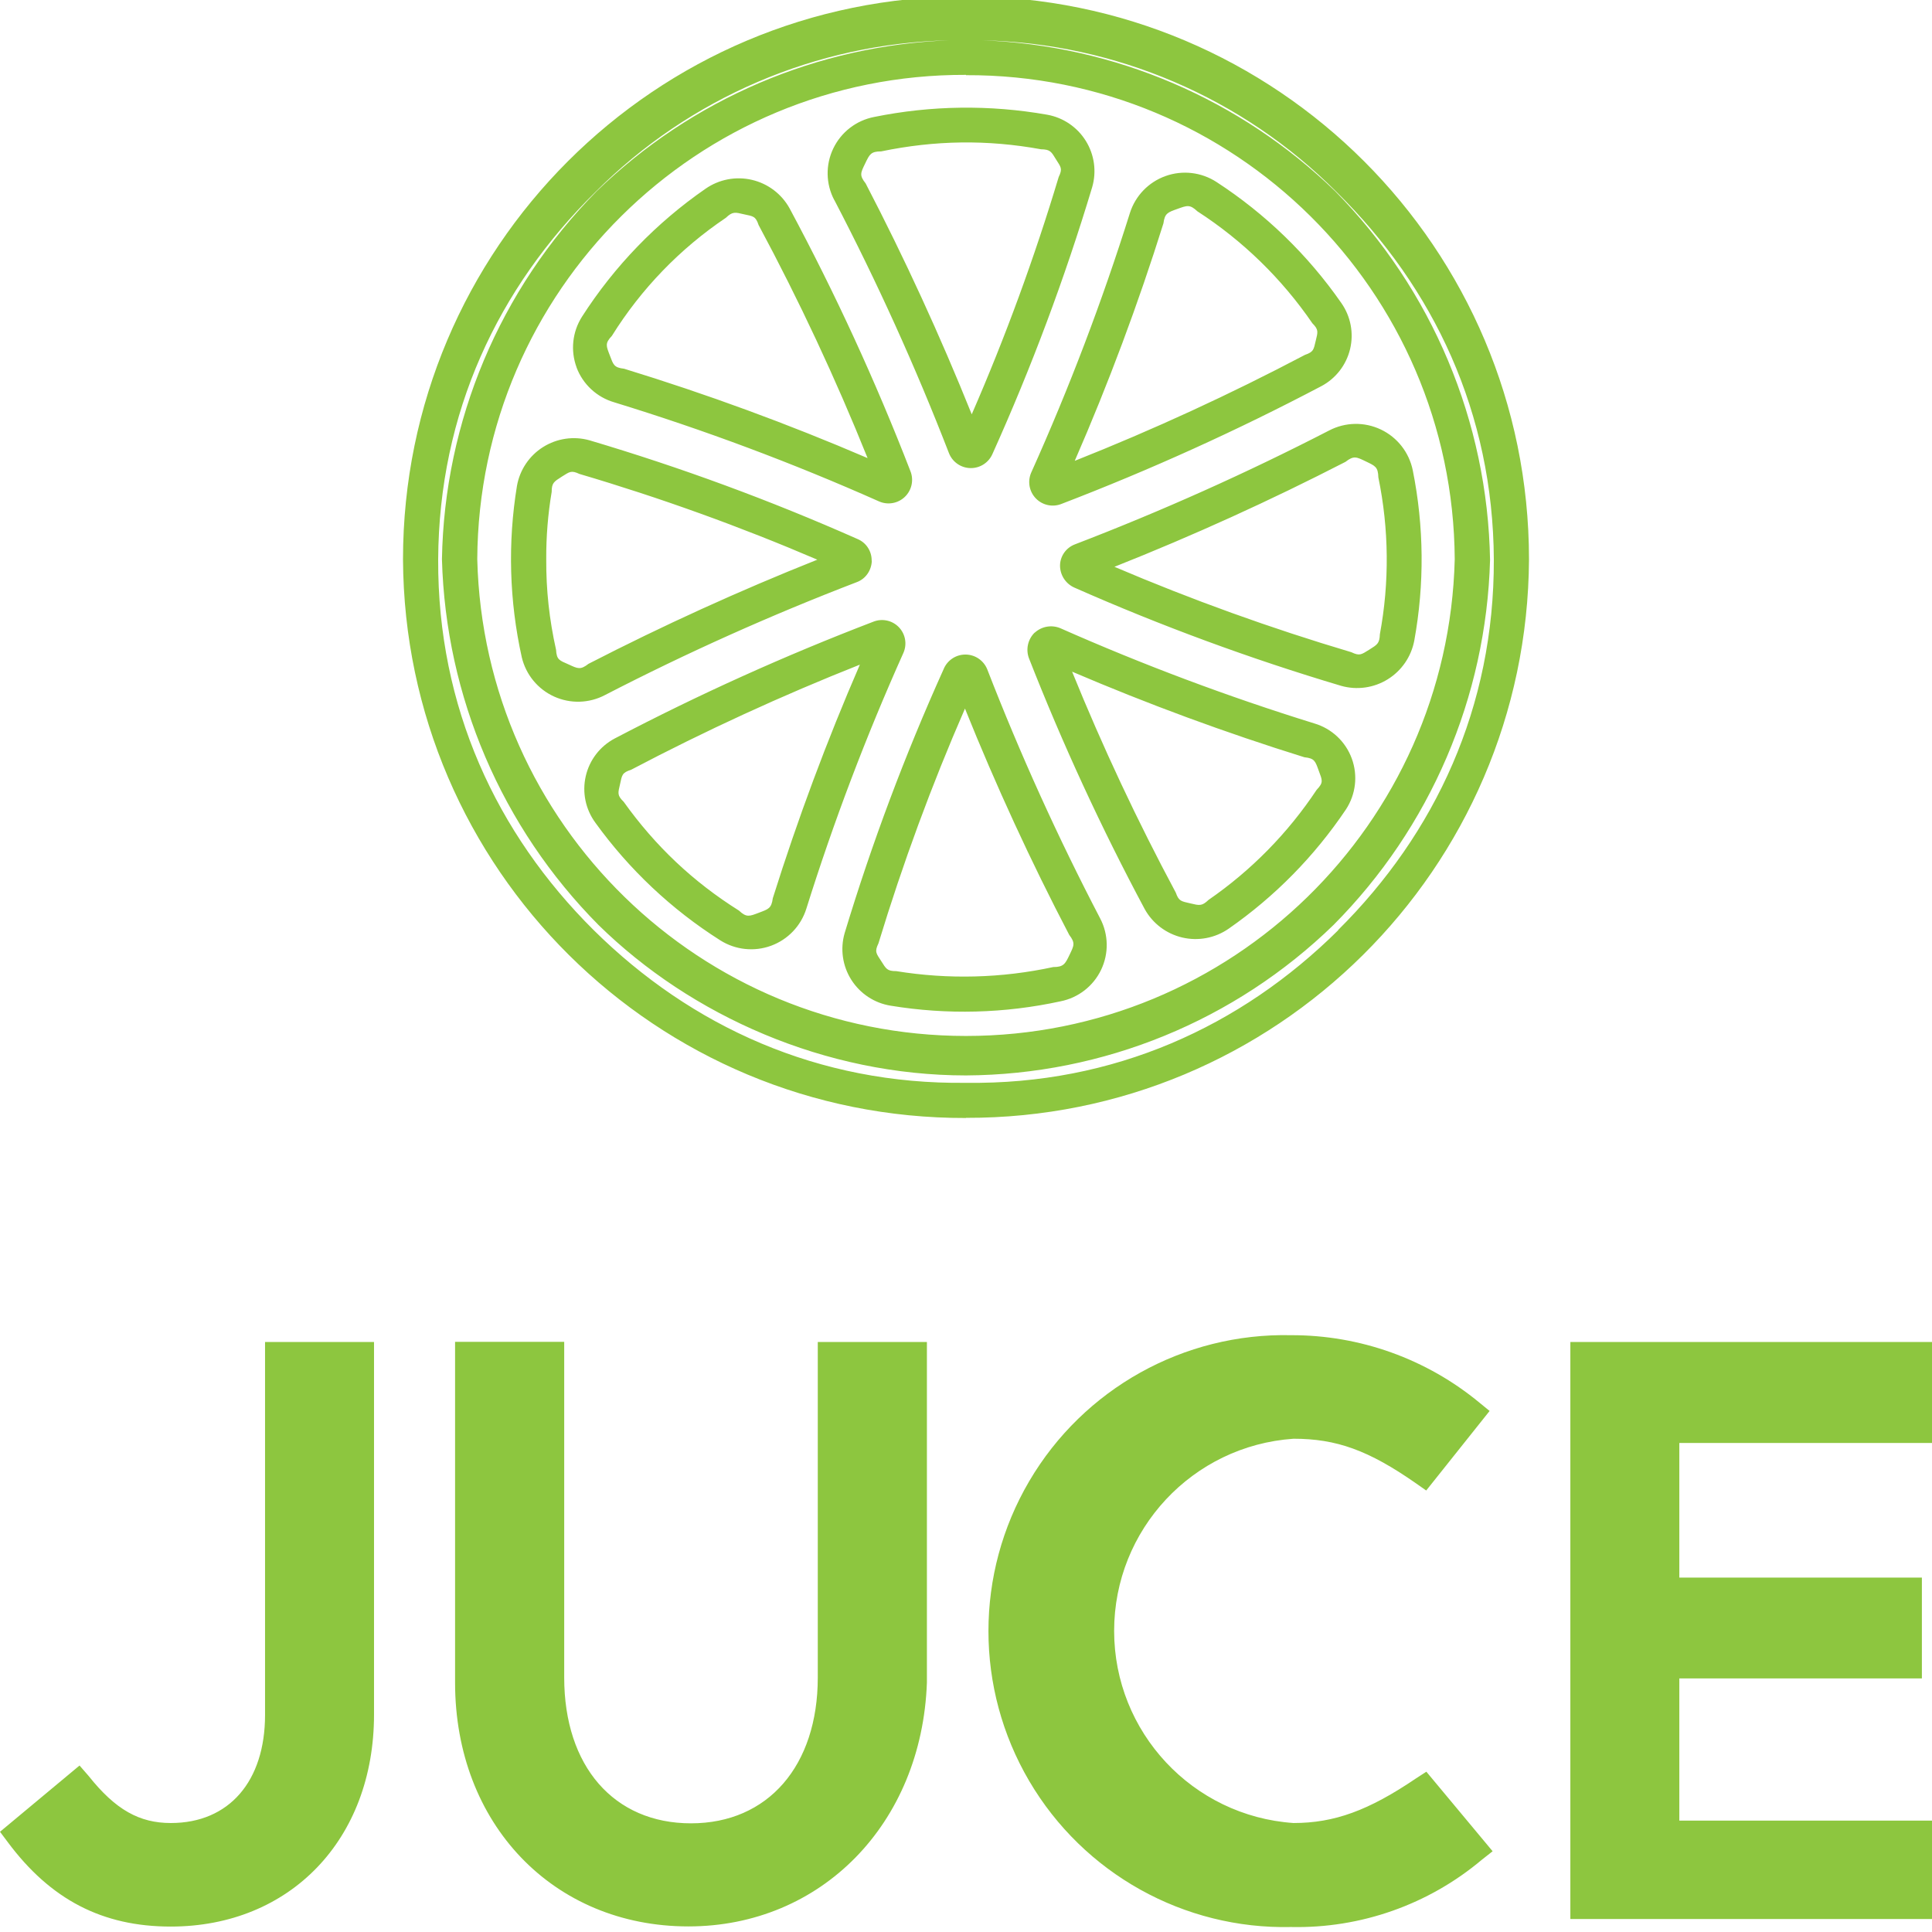
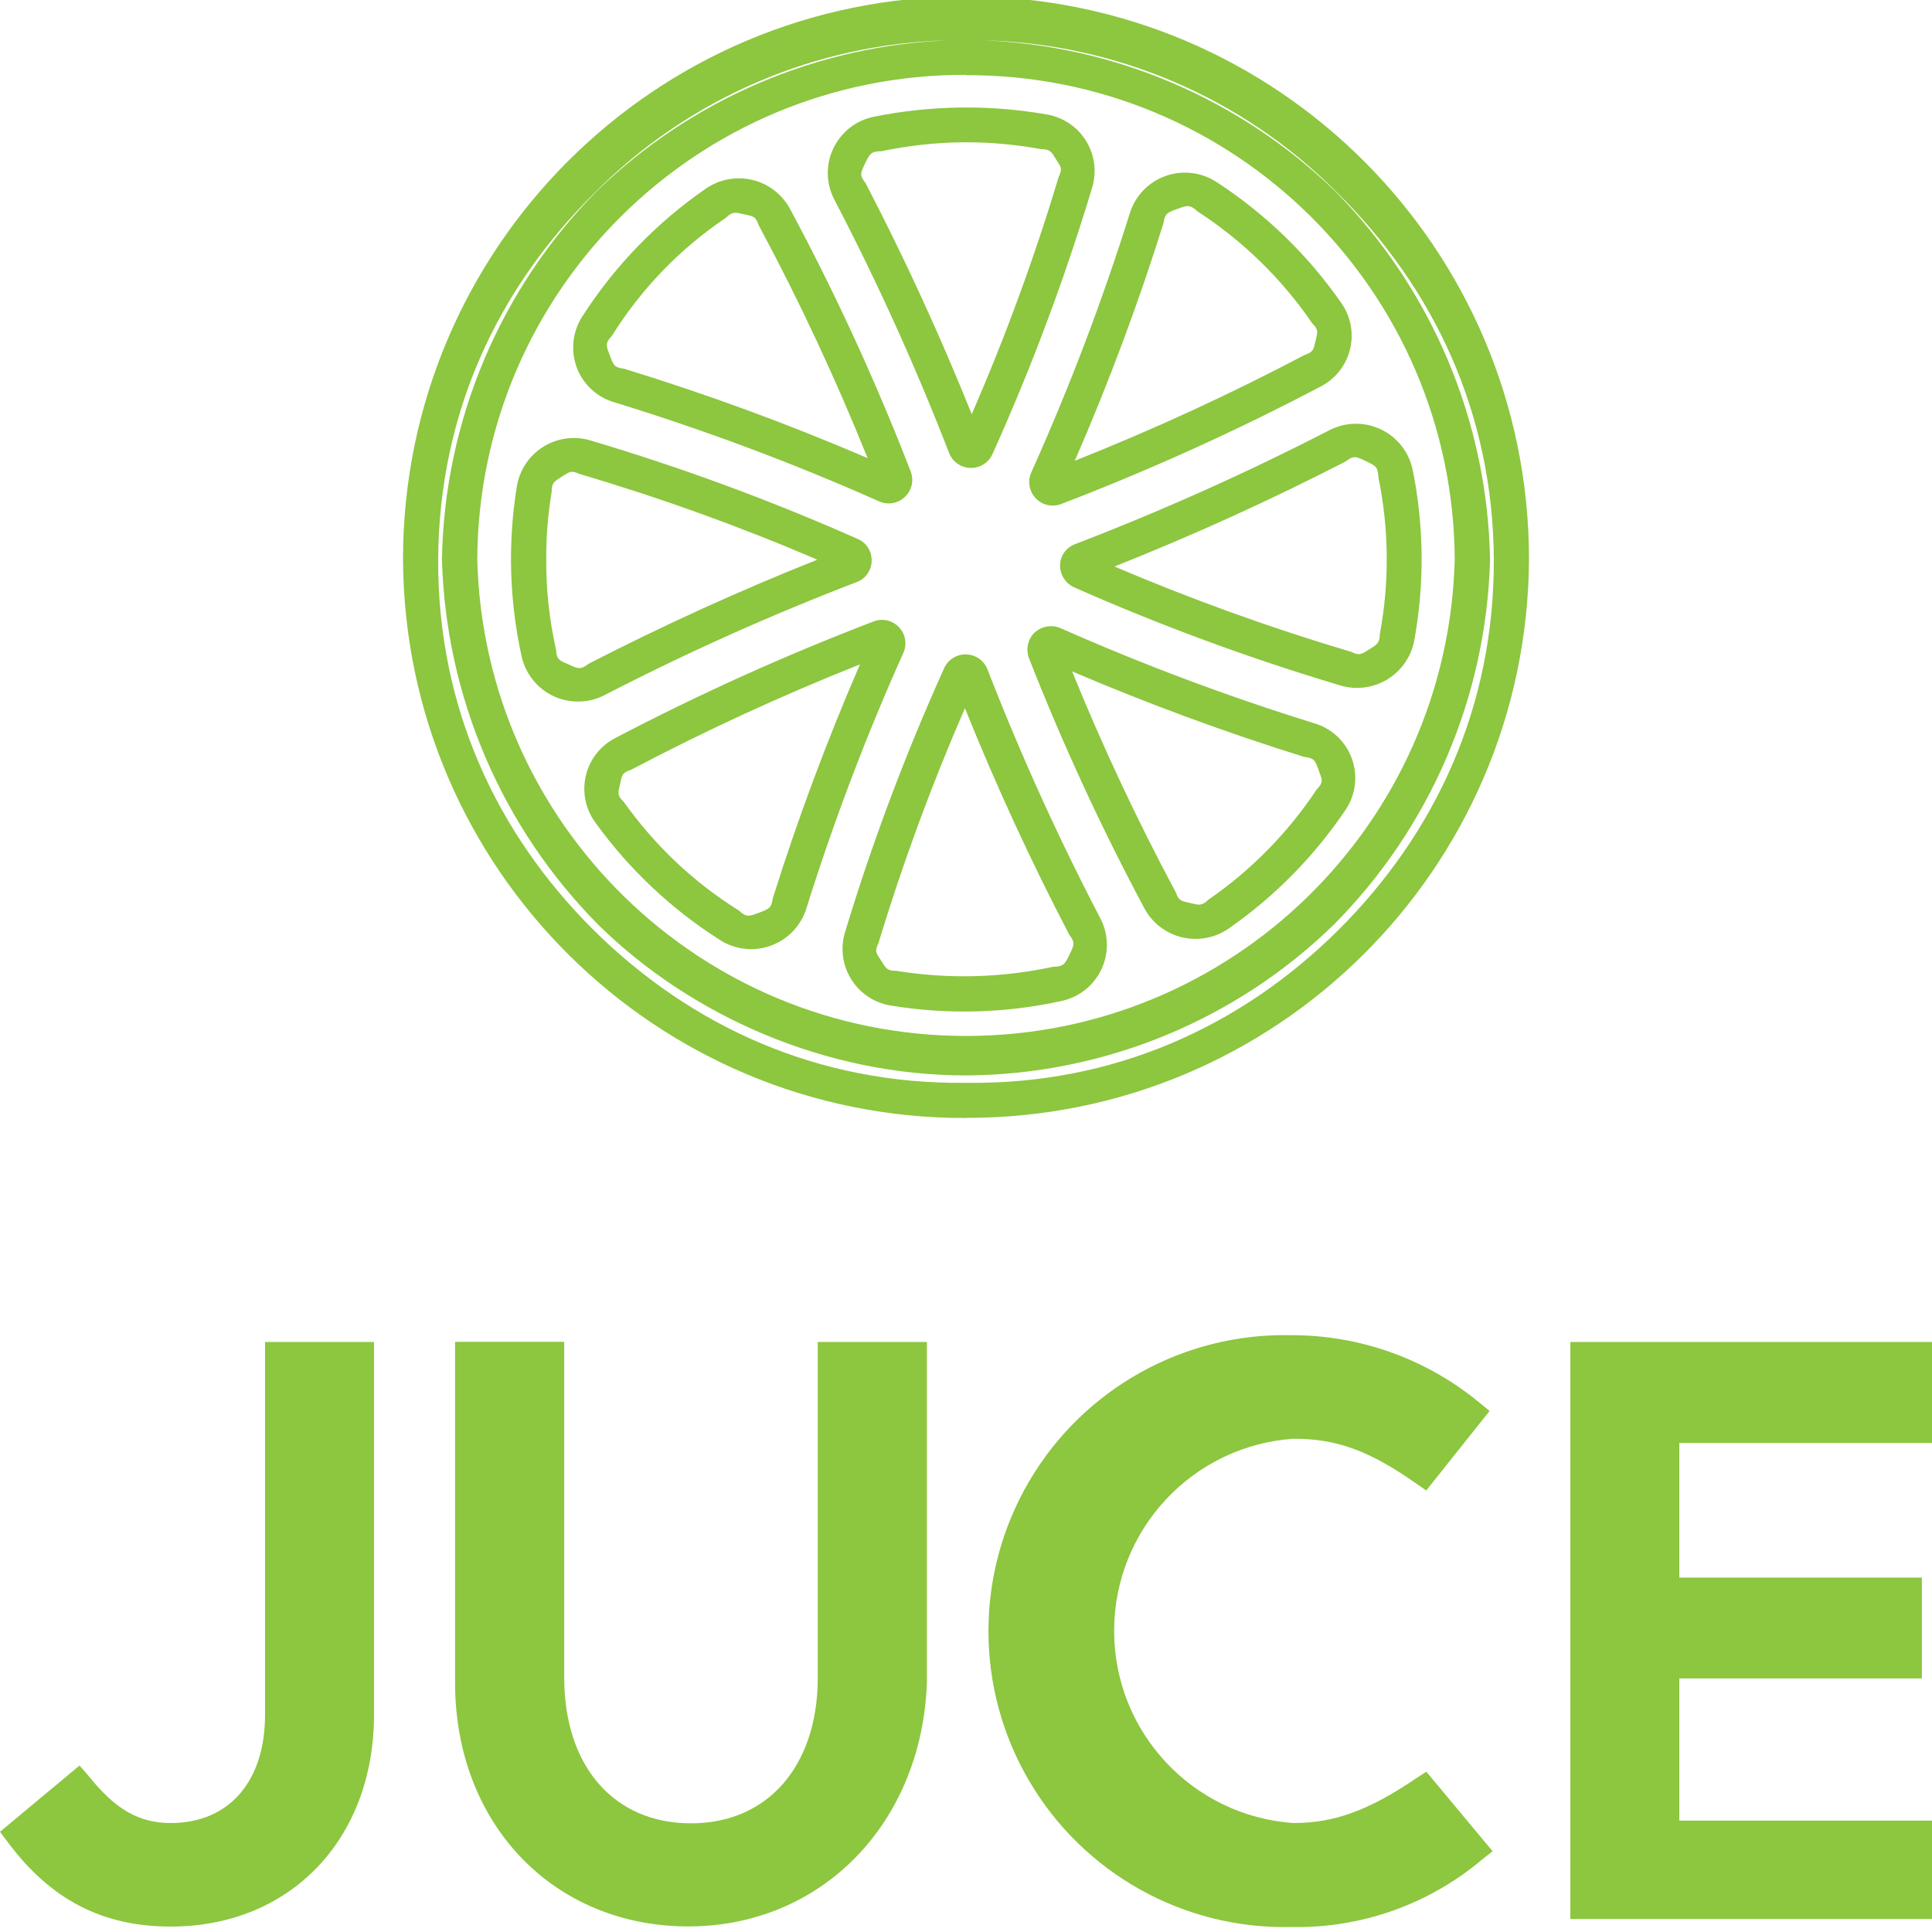
<svg xmlns="http://www.w3.org/2000/svg" viewBox="0 0 128 128">
-   <path fill="#8dc63f" d="M64 74.07a37.2 37.2 0 0 1-37.3-37.01 37.3 37.3 0 0 1 74.6 0 37.2 37.2 0 0 1-37.3 37m0-69.1a32.27 32.27 0 0 0-32.38 32.09 32.39 32.39 0 0 0 64.76 0A32.27 32.27 0 0 0 64 4.98m4.55 36.94a1.6 1.6 0 0 1 1.7-.3 155 155 0 0 0 16.83 6.31 3.78 3.78 0 0 1 2.09 5.7 30 30 0 0 1-7.77 7.9 3.85 3.85 0 0 1-5.56-1.3 156 156 0 0 1-7.67-16.62 1.6 1.6 0 0 1 .38-1.7m1.68-4.43c0-.63.4-1.2 1-1.42a169 169 0 0 0 16.83-7.54 3.84 3.84 0 0 1 5.54 2.64 30 30 0 0 1 .1 11.28 3.86 3.86 0 0 1-4.84 3 149 149 0 0 1-17.68-6.51 1.6 1.6 0 0 1-.95-1.45m2.66 23.37a3.8 3.8 0 0 1-2.63 5.49 30 30 0 0 1-11.25.29 3.8 3.8 0 0 1-3.05-4.81q2.71-8.95 6.55-17.47a1.56 1.56 0 0 1 2.9 0q3.28 8.45 7.48 16.5m-17.62-47.6a3.8 3.8 0 0 1 2.64-5.5c3.78-.77 7.67-.82 11.47-.15a3.8 3.8 0 0 1 2.98 4.8 144 144 0 0 1-6.6 17.66 1.56 1.56 0 0 1-2.89-.04 166 166 0 0 0-7.6-16.78M38.2 24.34a3.8 3.8 0 0 1 .36-3.36 30 30 0 0 1 8.19-8.48 3.85 3.85 0 0 1 5.56 1.3q4.54 8.46 8.01 17.42a1.56 1.56 0 0 1-2.08 2 155 155 0 0 0-17.56-6.57 3.8 3.8 0 0 1-2.48-2.3m15.22 35.86a3.83 3.83 0 0 1-5.7 2.09 30 30 0 0 1-8.28-7.8 3.78 3.78 0 0 1 1.28-5.57q8.34-4.37 17.14-7.74a1.55 1.55 0 0 1 2 2.05 154 154 0 0 0-6.44 16.97m21.44-46.1a3.83 3.83 0 0 1 5.74-2.05 30 30 0 0 1 8.27 8.02 3.78 3.78 0 0 1-1.32 5.5 160 160 0 0 1-17.21 7.8 1.56 1.56 0 0 1-2.02-2.07q3.78-8.41 6.54-17.2m-17.1 23.04c-.02.63-.4 1.2-1 1.42a166 166 0 0 0-16.68 7.48 3.83 3.83 0 0 1-5.51-2.5 30 30 0 0 1-.32-11.36 3.83 3.83 0 0 1 4.8-3.02 147 147 0 0 1 17.76 6.54c.58.24.95.81.94 1.44m30.9 24.47C95.1 55.22 99 46.84 98.97 37.07c-.05-9.7-3.98-18.01-10.43-24.36A34.2 34.2 0 0 0 65.08 2.67a35.5 35.5 0 0 1 23.38 10A35.7 35.7 0 0 1 98.72 37.1a35.7 35.7 0 0 1-10.37 24.18A35.2 35.2 0 0 1 64 71.25c-9.31 0-18.2-3.93-24.35-9.97a35.8 35.8 0 0 1-10.37-24.23 35.6 35.6 0 0 1 10.25-24.38 35.5 35.5 0 0 1 23.35-10 34.2 34.2 0 0 0-23.42 10.04C33 19.06 29.08 27.35 29.03 37.07c-.04 9.77 3.86 18.15 10.3 24.55C45.8 68.02 54.22 71.86 64 71.74c9.78.13 18.21-3.71 24.67-10.12M71.03 44.5q3.04 7.49 6.87 14.64c.2.58.37.57.96.71.6.14.76.2 1.21-.23a27 27 0 0 0 7.16-7.29c.48-.5.37-.64.14-1.27s-.27-.82-.95-.89a160 160 0 0 1-15.39-5.67m2.8-6.95a146 146 0 0 0 15.7 5.66c.56.27.67.15 1.19-.17.52-.33.68-.4.7-1.02a27 27 0 0 0-.1-10.39c-.02-.7-.21-.76-.83-1.06s-.8-.4-1.35.03a173 173 0 0 1-15.3 6.95m-9.91 9.4A143 143 0 0 0 58.2 62.5c-.27.56-.15.66.18 1.17.33.52.39.67 1 .67a28 28 0 0 0 10.4-.27c.68 0 .79-.2 1.08-.81s.4-.77-.02-1.32c-2.54-4.86-4.86-9.9-6.91-15m.45-19.49a141 141 0 0 0 5.76-15.72c.27-.56.15-.65-.17-1.16-.32-.52-.38-.67-1-.68-3.57-.65-7.02-.6-10.59.14-.69 0-.77.2-1.06.8-.3.62-.4.78.03 1.32 2.58 4.96 4.94 10.1 7.03 15.3m-23.03-3.02a159 159 0 0 1 16.13 5.92 155 155 0 0 0-7.22-15.44c-.2-.6-.37-.58-.96-.71-.6-.14-.76-.2-1.21.23a26 26 0 0 0-7.55 7.82c-.47.5-.38.66-.14 1.29s.27.81.95.89m15.63 19.6A156 156 0 0 0 41.81 51c-.6.19-.6.35-.73.95-.14.6-.2.74.24 1.17 2.1 2.94 4.6 5.3 7.64 7.21.5.47.69.38 1.32.14s.83-.28.92-.96a158 158 0 0 1 5.77-15.48m14.24-13.5q7.81-3.1 15.25-7.02c.58-.2.57-.35.71-.93s.21-.73-.22-1.16A27 27 0 0 0 79.33 14c-.5-.47-.68-.39-1.32-.16s-.84.28-.93.96a157 157 0 0 1-5.87 15.72m-17.06 6.56q-7.7-3.3-15.76-5.68c-.56-.26-.65-.14-1.17.18-.51.33-.67.4-.67 1.01a26 26 0 0 0-.36 4.46c-.01 2.05.2 3.98.65 6 .04.67.22.7.83.97.61.28.78.38 1.32-.04a173 173 0 0 1 15.16-6.9M17.56 88.91h7.22v24.68c0 8.28-5.56 14.05-13.47 14.05-4.52 0-7.96-1.78-10.8-5.6l-.51-.68 5.27-4.39.6.69c1.79 2.25 3.37 3.12 5.45 3.12 3.86 0 6.24-2.77 6.24-7.16zm36.62 0h7.23v22.57c-.34 9.37-7.02 16.15-15.8 16.15-8.96 0-15.46-6.8-15.46-16.15V88.9h7.23v22.24c0 5.88 3.29 9.66 8.4 9.66 5.1 0 8.4-3.81 8.4-9.66zm40.32 28.47 4.39 5.27-.71.56a19 19 0 0 1-12.64 4.46 19.61 19.61 0 1 1 0-39.21 19.5 19.5 0 0 1 12.49 4.48l.66.54-4.2 5.27-.67-.47c-3.15-2.2-5.28-2.96-8.12-2.96a12.76 12.76 0 0 0 0 25.46c2.7 0 4.98-.83 8.12-2.96zm33.5 9.76h-23.96V88.91H128v6.69h-16.74v8.92h16.07v6.68h-16.07v9.42H128z" />
+   <path fill="#8dc63f" d="M64 74.07a37.2 37.2 0 0 1-37.3-37.01 37.3 37.3 0 0 1 74.6 0 37.2 37.2 0 0 1-37.3 37m0-69.1a32.27 32.27 0 0 0-32.38 32.09 32.39 32.39 0 0 0 64.76 0A32.27 32.27 0 0 0 64 4.98m24.66 56.65C95.1 55.22 99 46.84 98.97 37.07c-.05-9.7-3.98-18.01-10.43-24.36A34.2 34.2 0 0 0 65.08 2.67a35.5 35.5 0 0 1 23.38 10A35.7 35.7 0 0 1 98.72 37.1a35.7 35.7 0 0 1-10.37 24.18A35.2 35.2 0 0 1 64 71.25c-9.31 0-18.2-3.93-24.35-9.97a35.8 35.8 0 0 1-10.37-24.23 35.6 35.6 0 0 1 10.25-24.38 35.5 35.5 0 0 1 23.35-10 34.2 34.2 0 0 0-23.42 10.04C33 19.06 29.08 27.35 29.03 37.07c-.04 9.77 3.86 18.15 10.3 24.55C45.8 68.02 54.22 71.86 64 71.74c9.78.13 18.21-3.71 24.67-10.12M68.55 41.91a1.6 1.6 0 0 1 1.7-.3 155 155 0 0 0 16.83 6.31 3.78 3.78 0 0 1 2.09 5.7 30 30 0 0 1-7.77 7.9 3.85 3.85 0 0 1-5.56-1.3 156 156 0 0 1-7.67-16.62 1.6 1.6 0 0 1 .38-1.7m2.48 2.58q3.04 7.49 6.87 14.64c.2.58.37.57.96.71.6.14.76.2 1.21-.23a27 27 0 0 0 7.16-7.29c.48-.5.37-.64.14-1.27s-.27-.82-.95-.89a160 160 0 0 1-15.39-5.67m-.8-7.01c0-.63.4-1.2 1-1.42a169 169 0 0 0 16.83-7.54 3.84 3.84 0 0 1 5.54 2.64 30 30 0 0 1 .1 11.28 3.86 3.86 0 0 1-4.84 3 149 149 0 0 1-17.68-6.51 1.6 1.6 0 0 1-.95-1.45m3.6.06a146 146 0 0 0 15.7 5.66c.56.27.67.15 1.19-.17.52-.33.68-.4.7-1.02a27 27 0 0 0-.1-10.39c-.02-.7-.21-.76-.83-1.06s-.8-.4-1.35.03a173 173 0 0 1-15.3 6.95m-.94 23.31a3.8 3.8 0 0 1-2.63 5.49 30 30 0 0 1-11.25.29 3.8 3.8 0 0 1-3.05-4.81q2.71-8.95 6.55-17.47a1.56 1.56 0 0 1 2.9 0q3.28 8.45 7.48 16.5m-8.97-13.92a143 143 0 0 0-5.73 15.56c-.27.56-.15.66.18 1.17.33.52.39.67 1 .67a28 28 0 0 0 10.4-.27c.68 0 .79-.2 1.08-.81s.4-.77-.02-1.32c-2.54-4.86-4.86-9.9-6.91-15m-8.65-33.69a3.8 3.8 0 0 1 2.64-5.5c3.78-.76 7.67-.81 11.47-.14a3.8 3.8 0 0 1 2.98 4.8 144 144 0 0 1-6.6 17.66 1.56 1.56 0 0 1-2.89-.04 166 166 0 0 0-7.6-16.78m9.1 14.21a141 141 0 0 0 5.76-15.72c.27-.56.15-.65-.17-1.16-.32-.52-.38-.67-1-.68-3.57-.65-7.02-.6-10.59.14-.69 0-.77.2-1.06.8-.3.62-.4.78.03 1.32 2.58 4.96 4.94 10.1 7.03 15.3m-26.17-3.1a3.8 3.8 0 0 1 .36-3.36 30 30 0 0 1 8.19-8.48 3.85 3.85 0 0 1 5.56 1.3q4.54 8.46 8.01 17.42a1.56 1.56 0 0 1-2.08 2 155 155 0 0 0-17.56-6.57 3.8 3.8 0 0 1-2.48-2.3m3.14.08a159 159 0 0 1 16.13 5.92 155 155 0 0 0-7.22-15.44c-.2-.6-.37-.58-.96-.71-.6-.14-.76-.2-1.21.23a26 26 0 0 0-7.55 7.82c-.47.5-.38.66-.14 1.29s.27.81.95.89M53.42 60.2a3.83 3.83 0 0 1-5.7 2.09 30 30 0 0 1-8.28-7.8 3.78 3.78 0 0 1 1.28-5.57q8.34-4.37 17.14-7.74a1.55 1.55 0 0 1 2 2.05 154 154 0 0 0-6.44 16.97m3.55-16.18A156 156 0 0 0 41.81 51c-.6.19-.6.35-.73.95-.14.6-.2.74.24 1.17 2.1 2.94 4.6 5.3 7.64 7.21.5.47.69.38 1.32.14s.83-.28.92-.96a158 158 0 0 1 5.77-15.48M74.86 14.1a3.83 3.83 0 0 1 5.74-2.04 30 30 0 0 1 8.27 8.02 3.78 3.78 0 0 1-1.32 5.5 160 160 0 0 1-17.21 7.8 1.56 1.56 0 0 1-2.02-2.07q3.78-8.41 6.54-17.2M71.2 30.53q7.81-3.1 15.25-7.02c.58-.2.57-.35.71-.93s.21-.73-.22-1.16A27 27 0 0 0 79.33 14c-.5-.47-.68-.39-1.32-.16s-.84.28-.93.96a157 157 0 0 1-5.87 15.72m-13.46 6.62c0 .63-.4 1.2-.98 1.42a166 166 0 0 0-16.69 7.48 3.83 3.83 0 0 1-5.51-2.5 30 30 0 0 1-.32-11.36 3.83 3.83 0 0 1 4.8-3.02 147 147 0 0 1 17.76 6.54c.58.24.95.81.94 1.44m-3.6-.06q-7.7-3.3-15.76-5.68c-.56-.26-.65-.14-1.17.18-.51.33-.67.4-.67 1.01a26 26 0 0 0-.36 4.46c-.01 2.05.2 3.98.65 6 .04.67.22.7.83.97.61.28.78.38 1.32-.04a173 173 0 0 1 15.16-6.9M17.56 88.91h7.22v24.68c0 8.28-5.56 14.05-13.47 14.05-4.52 0-7.96-1.78-10.8-5.6l-.51-.68 5.27-4.39.6.69c1.79 2.25 3.37 3.12 5.45 3.12 3.86 0 6.24-2.77 6.24-7.16zm36.62 0h7.23v22.57c-.34 9.37-7.02 16.15-15.8 16.15-8.96 0-15.46-6.8-15.46-16.15V88.9h7.23v22.24c0 5.88 3.29 9.66 8.4 9.66 5.1 0 8.4-3.81 8.4-9.66zm40.32 28.47 4.39 5.27-.71.56a19 19 0 0 1-12.64 4.46 19.61 19.61 0 1 1 0-39.21 19.5 19.5 0 0 1 12.49 4.48l.66.54-4.2 5.27-.67-.47c-3.15-2.2-5.28-2.96-8.12-2.96a12.76 12.76 0 0 0 0 25.46c2.7 0 4.98-.83 8.12-2.96zm33.5 9.76h-23.96V88.91H128v6.69h-16.74v8.92h16.07v6.68h-16.07v9.42H128z" />
</svg>
